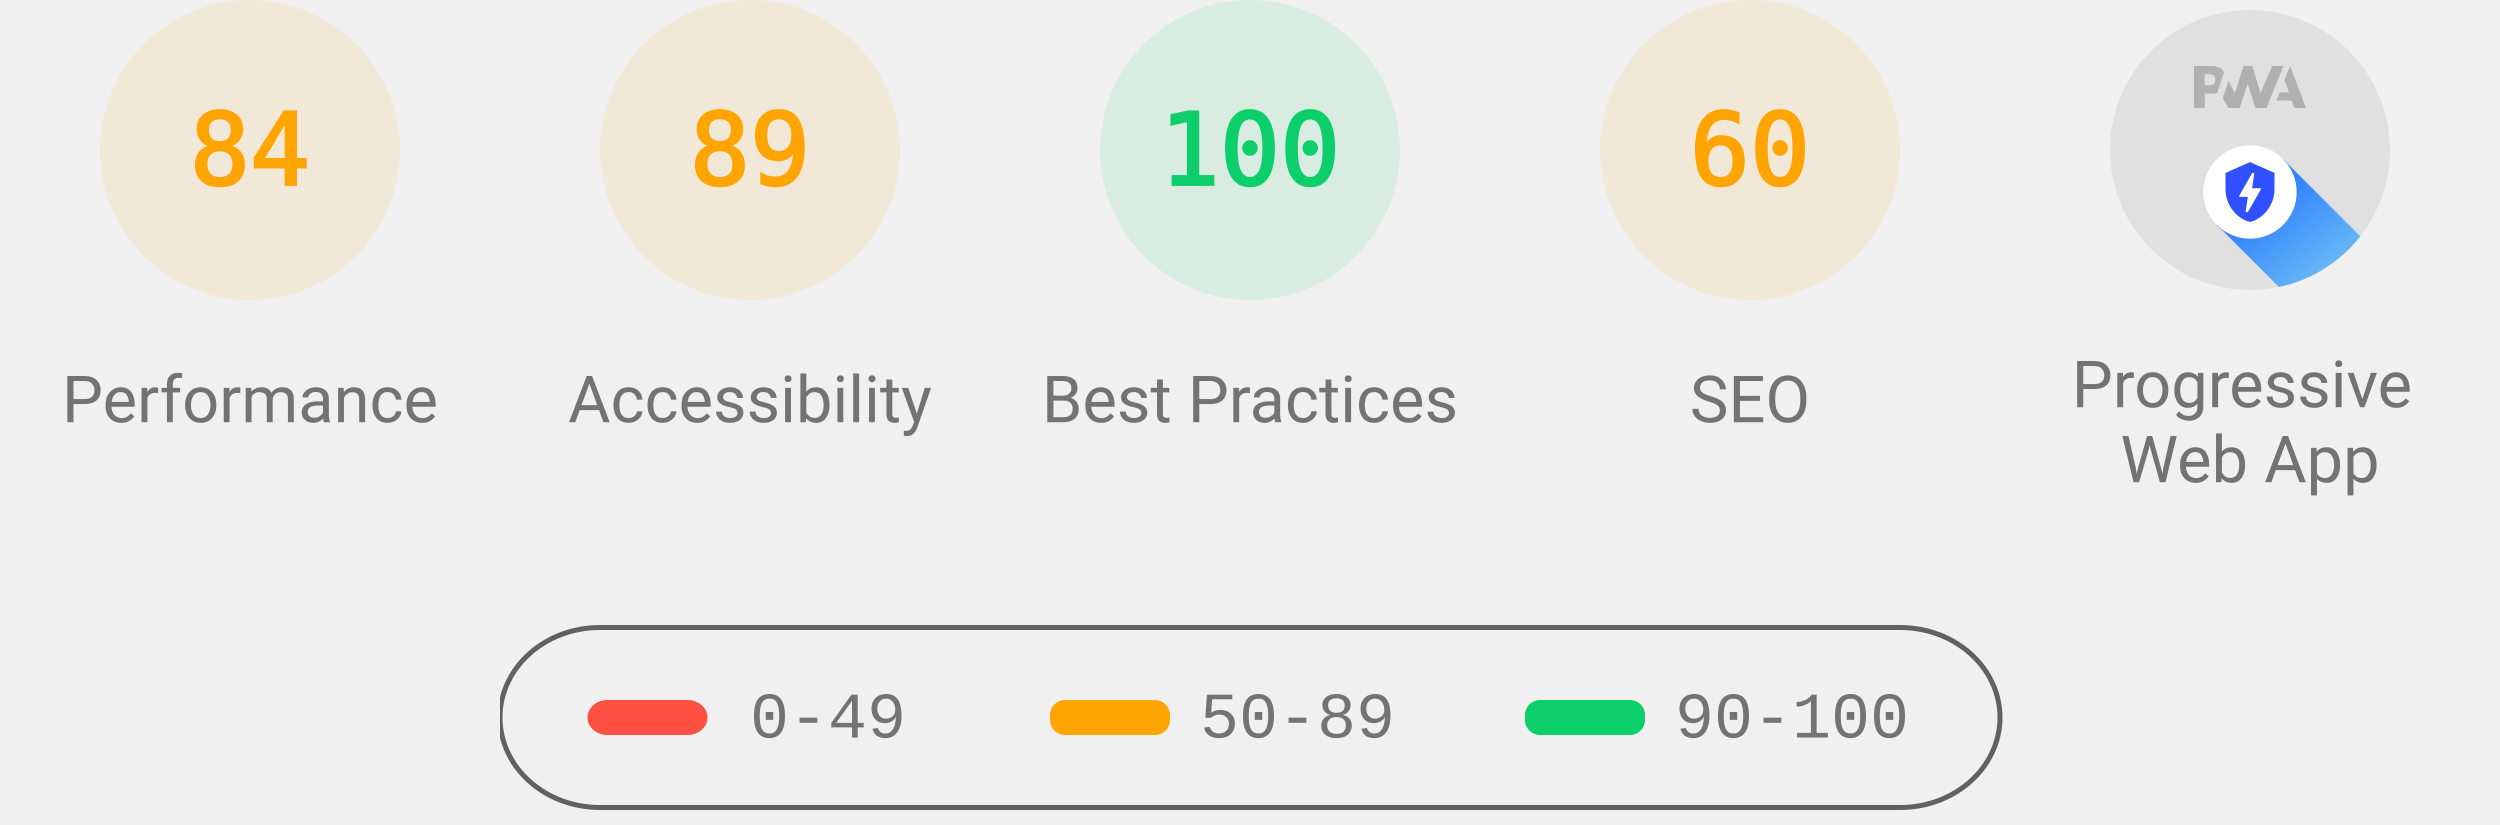
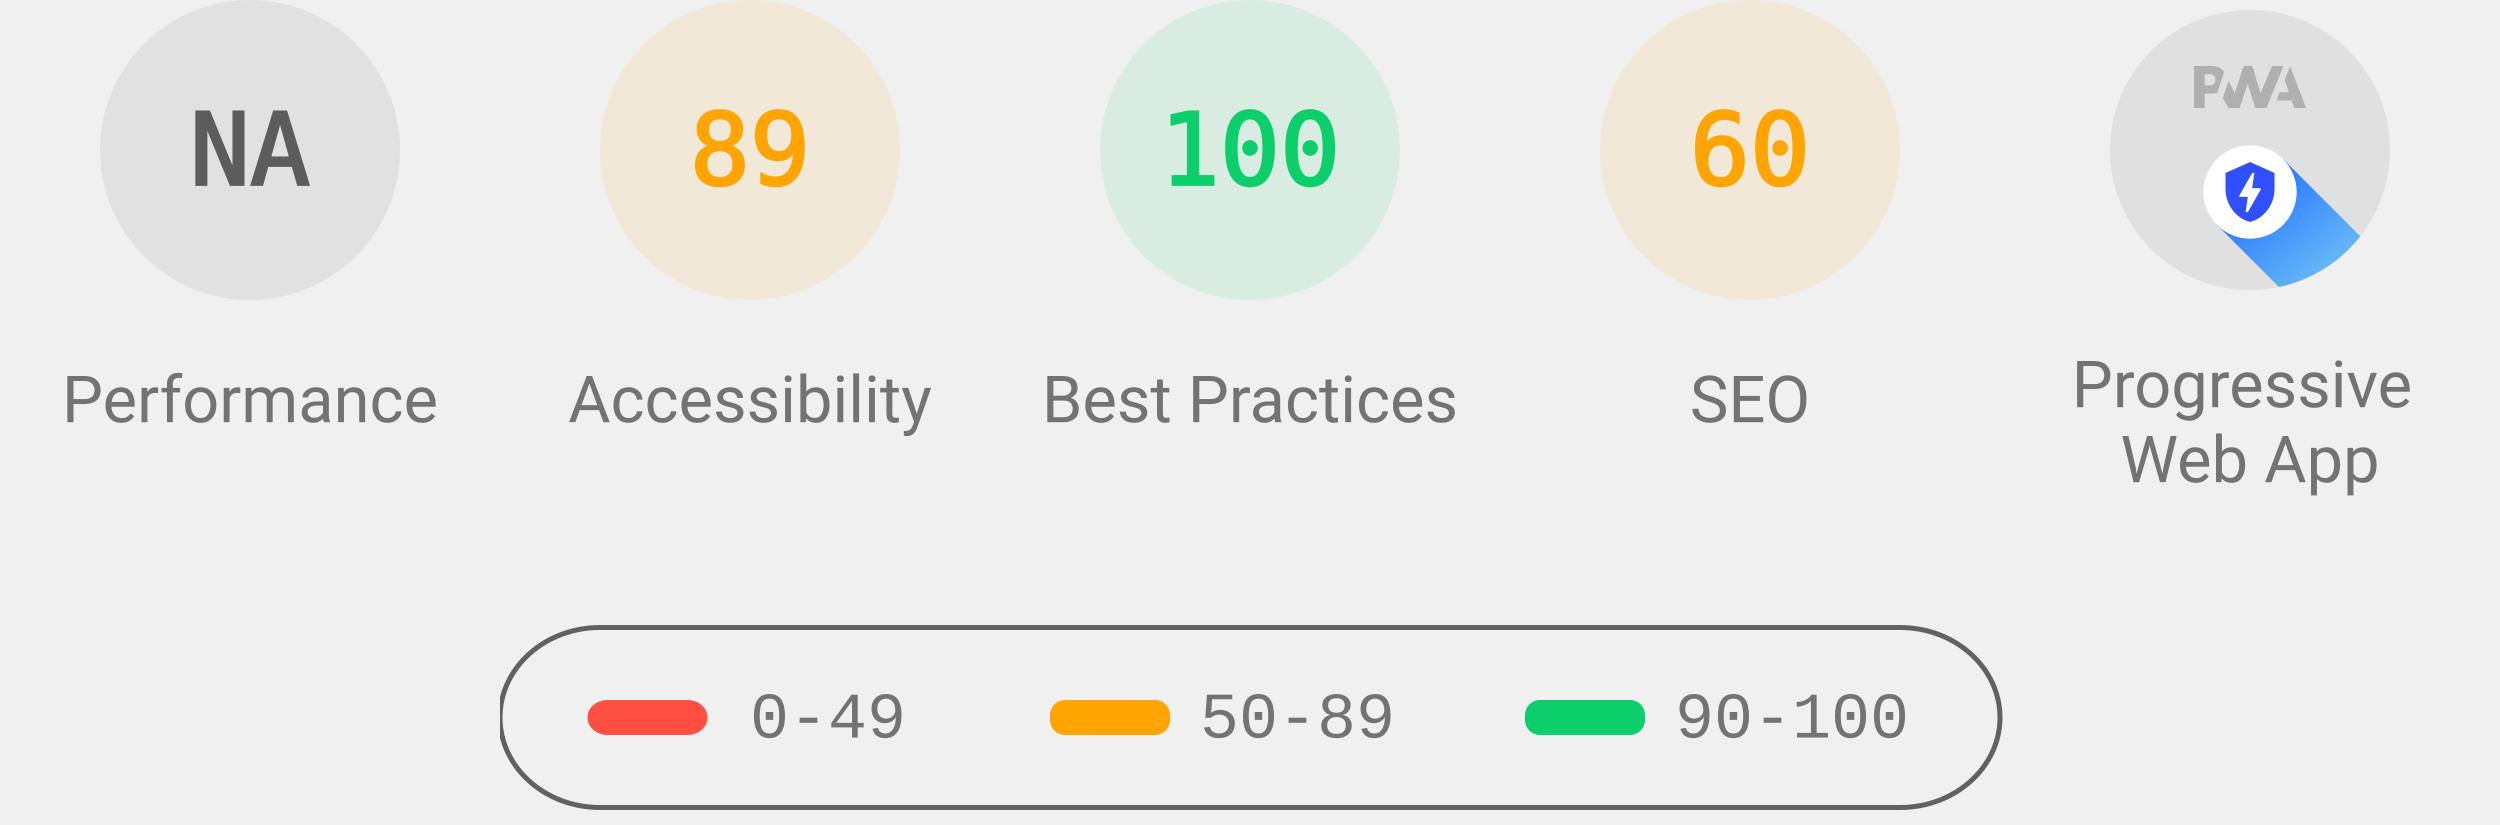
<svg xmlns="http://www.w3.org/2000/svg" class="theme--agnostic" fill="none" width="1000" height="330">
  <style>
			.gauge-base {
				opacity: 0.1
			}

			.gauge-arc {
				fill: none;
				animation-delay: 250ms;
				stroke-linecap: round;
				transform: rotate(-90deg);
				transform-origin: 100px 60px;
				animation: load-gauge 1s ease forwards
			}

			.guage-text {
				font-size: 40px;
				font-family: monospace;
				text-align: center
			}

			.guage-red {
				color: #ff4e42;
				fill: #ff4e42;
				stroke: #ff4e42
			}
			.guage-orange {
				color: #ffa400;
				fill: #ffa400;
				stroke: #ffa400
			}
			.guage-green {
				color: #0cce6b;
				fill: #0cce6b;
				stroke: #0cce6b
			}
			.theme--agnostic .guage-undefined {
				color: #5c5c5c;
				fill: #5c5c5c;
				stroke: #5c5c5c
			}
			.theme--light .guage-undefined {
				color: #1e1e1e;
				fill: #1e1e1e;
				stroke: #1e1e1e
			}
			.theme--dark .guage-undefined {
				color: #f5f5f5;
				fill: #f5f5f5;
				stroke: #f5f5f5
			}

			.guage-title {
				stroke: none;
				font-size: 26px;
				line-height: 26px;
				font-family: Roboto, Halvetica, Arial, sans-serif
			}
			.metric.guage-title {
				font-family: 'Courier New', Courier, monospace
			}
			.theme--agnostic .guage-title {
				color: #737373;
				fill: #737373
			}
			.theme--light .guage-title {
				color: #212121;
				fill: #212121
			}
			.theme--dark .guage-title {
				color: #f5f5f5;
				fill: #f5f5f5
			}

			@keyframes load-gauge {
				from {
					stroke-dasharray: 0 352.858
				}
			}
			.lh-gauge--pwa__disc {
				fill: #e0e0e0
			}
			.lh-gauge--pwa__logo {
				position: relative;
				fill: #b0b0b0
			}
			.lh-gauge--pwa__invisible {
				display: none
			}
			.lh-gauge--pwa__visible {
				display: inline
			}
			.guage-invisible {
				display: none
			}
			.lh-gauge--pwa__logo--primary-color {
				fill: #304ffe
			}
			.theme--agnostic .lh-gauge--pwa__logo--secondary-color {
				fill: #787878
			}
			.theme--light .lh-gauge--pwa__logo--secondary-color {
				fill: #3d3d3d
			}
			.theme--dark .lh-gauge--pwa__logo--secondary-color {
				fill: #d8b6b6
			}
			.theme--light #svg_2 {
				stroke: #00000022
			}
			.theme--agnostic #svg_2 {
				stroke: #616161
			}
			.theme--light #svg_2 {
				stroke: #00000022
			}
			.theme--dark #svg_2 {
				stroke: #f5f5f566
			}
		</style>
-   <svg class="guage-div guage-perf guage-orange" viewBox="0 0 200 200" width="200" height="200" x="0" y="0">
-     <circle class="gauge-base" r="56" cx="100" cy="60" stroke-width="8" />
-     <circle class="gauge-arc guage-arc-1" r="56" cx="100" cy="60" stroke-width="8" style="stroke-dasharray: 295.561, 351.858;" />
-     <text class="guage-text" x="100px" y="60px" alignment-baseline="central" dominant-baseline="central" text-anchor="middle">84</text>
+   <svg class="guage-div guage-perf guage-undefined" viewBox="0 0 200 200" width="200" height="200" x="0" y="0">
+     <circle class="gauge-base" r="56" cx="100" cy="60" stroke-width="8" />
+     <circle class="gauge-arc guage-arc-1" r="56" cx="100" cy="60" stroke-width="8" style="stroke-dasharray: 351.858, 351.858;" />
+     <text class="guage-text" x="100px" y="60px" alignment-baseline="central" dominant-baseline="central" text-anchor="middle">NA</text>
    <text class="guage-title" x="100px" y="160px" alignment-baseline="central" dominant-baseline="central" text-anchor="middle">Performance</text>
  </svg>,<svg class="guage-div guage-perf guage-orange" viewBox="0 0 200 200" width="200" height="200" x="200" y="0">
    <circle class="gauge-base" r="56" cx="100" cy="60" stroke-width="8" />
    <circle class="gauge-arc guage-arc-1" r="56" cx="100" cy="60" stroke-width="8" style="stroke-dasharray: 313.154, 351.858;" />
    <text class="guage-text" x="100px" y="60px" alignment-baseline="central" dominant-baseline="central" text-anchor="middle">89</text>
    <text class="guage-title" x="100px" y="160px" alignment-baseline="central" dominant-baseline="central" text-anchor="middle">Accessibility</text>
  </svg>,<svg class="guage-div guage-perf guage-green" viewBox="0 0 200 200" width="200" height="200" x="400" y="0">
    <circle class="gauge-base" r="56" cx="100" cy="60" stroke-width="8" />
    <circle class="gauge-arc guage-arc-1" r="56" cx="100" cy="60" stroke-width="8" style="stroke-dasharray: 351.858, 351.858;" />
    <text class="guage-text" x="100px" y="60px" alignment-baseline="central" dominant-baseline="central" text-anchor="middle">100</text>
    <text class="guage-title" x="100px" y="160px" alignment-baseline="central" dominant-baseline="central" text-anchor="middle">Best Practices</text>
  </svg>,<svg class="guage-div guage-perf guage-orange" viewBox="0 0 200 200" width="200" height="200" x="600" y="0">
    <circle class="gauge-base" r="56" cx="100" cy="60" stroke-width="8" />
    <circle class="gauge-arc guage-arc-1" r="56" cx="100" cy="60" stroke-width="8" style="stroke-dasharray: 211.115, 351.858;" />
    <text class="guage-text" x="100px" y="60px" alignment-baseline="central" dominant-baseline="central" text-anchor="middle">60</text>
    <text class="guage-title" x="100px" y="160px" alignment-baseline="central" dominant-baseline="central" text-anchor="middle">SEO</text>
  </svg>,<svg class="guage-div guage-pwa" viewBox="0 0 200 200" width="200" height="200" x="800" y="0">
    <svg viewBox="0 0 60 60" width="112" height="112" x="44" y="4">
      <defs>
        <linearGradient id="lh-gauge--pwa__check-circle__gradient-0" x1="50%" y1="0%" x2="50%" y2="100%">
          <stop stop-color="#00C852" offset="0%" />
          <stop stop-color="#009688" offset="100%" />
        </linearGradient>
        <linearGradient id="lh-gauge--pwa__installable__shadow-gradient-0" x1="76.056%" x2="24.111%" y1="82.995%" y2="24.735%">
          <stop stop-color="#A5D6A7" offset="0%" />
          <stop stop-color="#80CBC4" offset="100%" />
        </linearGradient>
        <linearGradient id="lh-gauge--pwa__fast-reliable__shadow-gradient-0" x1="76.056%" y1="82.995%" x2="25.678%" y2="26.493%">
          <stop stop-color="#64B5F6" offset="0%" />
          <stop stop-color="#2979FF" offset="100%" />
        </linearGradient>
        <g id="lh-gauge--pwa__fast-reliable-badge-0">
          <circle fill="#FFFFFF" cx="10" cy="10" r="10" />
          <path fill="#304FFE" d="M10 3.58l5.25 2.34v3.5c0 3.23-2.24 6.26-5.25 7-3.01-.74-5.25-3.77-5.25-7v-3.5L10 3.58zm-.47 10.74l2.76-4.83.03-.07c.04-.08 0-.24-.22-.24h-1.64l.47-3.26h-.47l-2.7 4.77c-.02.01.05-.1-.04.05-.09.16-.1.31.18.31h1.63l-.47 3.27h.47z" />
        </g>
        <g id="lh-gauge--pwa__installable-badge-0">
          <circle fill="#FFFFFF" cx="10" cy="10" r="10" />
          <path fill="#009688" d="M10 4.167A5.835 5.835 0 0 0 4.167 10 5.835 5.835 0 0 0 10 15.833 5.835 5.835 0 0 0 15.833 10 5.835 5.835 0 0 0 10 4.167zm2.917 6.416h-2.334v2.334H9.417v-2.334H7.083V9.417h2.334V7.083h1.166v2.334h2.334v1.166z" />
        </g>
      </defs>
      <g stroke="none" fill-rule="nonzero">
        <circle class="lh-gauge--pwa__disc" cx="30" cy="30" r="30" />
        <g class="lh-gauge--pwa__logo">
          <path d="M35.66 19.39l.7-1.75h2L37.4 15 38.6 12l3.4 9h-2.51l-.58-1.61z" />
          <path d="M33.52 21l3.65-9h-2.42l-2.5 5.82L30.5 12h-1.86l-1.9 5.82-1.35-2.65-1.21 3.72L25.4 21h2.38l1.72-5.2 1.64 5.2z" />
          <path fill-rule="nonzero" d="M20.3 17.91h1.48c.45 0 .85-.05 1.2-.15l.39-1.18 1.07-3.3a2.64 2.64 0 0 0-.28-.37c-.55-.6-1.36-.91-2.42-.91H18v9h2.3V17.9zm1.96-3.84c.22.22.33.5.33.87 0 .36-.1.65-.29.87-.2.23-.59.35-1.15.35h-.86v-2.41h.87c.52 0 .89.1 1.1.32z" />
        </g>
        <rect class="lh-gauge--pwa__component lh-gauge--pwa__na-line lh-gauge--pwa__invisible" fill="#FFFFFF" x="20" y="32" width="20" height="4" rx="2" />
        <g class="lh-gauge--pwa__component lh-gauge--pwa__fast-reliable-badge lh-gauge--pwa__visible" transform="translate(20, 29)">
          <path fill="url(#lh-gauge--pwa__fast-reliable__shadow-gradient-0)" d="M33.63 19.49A30 30 0 0 1 16.2 30.36L3 17.14 17.14 3l16.49 16.49z" />
          <use href="#lh-gauge--pwa__fast-reliable-badge-0" />
        </g>
        <g class="lh-gauge--pwa__component lh-gauge--pwa__installable-badge lh-gauge--pwa__invisible" transform="translate(20, 29)">
          <path fill="url(#lh-gauge--pwa__installable__shadow-gradient-0)" d="M33.629 19.487c-4.272 5.453-10.391 9.39-17.415 10.869L3 17.142 17.142 3 33.63 19.487z" />
          <use href="#lh-gauge--pwa__installable-badge-0" />
        </g>
        <g class="lh-gauge--pwa__component lh-gauge--pwa__fast-reliable-installable-badges lh-gauge--pwa__invisible">
          <g transform="translate(8, 29)">
            <path fill="url(#lh-gauge--pwa__fast-reliable__shadow-gradient-0)" d="M16.321 30.463L3 17.143 17.142 3l22.365 22.365A29.864 29.864 0 0 1 22 31c-1.942 0-3.84-.184-5.679-.537z" />
            <use href="#lh-gauge--pwa__fast-reliable-badge-0" />
          </g>
          <g transform="translate(32, 29)">
            <path fill="url(#lh-gauge--pwa__installable__shadow-gradient-0)" d="M25.982 11.84a30.107 30.107 0 0 1-13.08 15.203L3 17.143 17.142 3l8.84 8.84z" />
            <use href="#lh-gauge--pwa__installable-badge-0" />
          </g>
        </g>
        <g class="lh-gauge--pwa__component lh-gauge--pwa__check-circle lh-gauge--pwa__invisible" transform="translate(18, 28)">
          <circle fill="#FFFFFF" cx="12" cy="12" r="12" />
          <path fill="url(#lh-gauge--pwa__check-circle__gradient-0)" d="M12 2a10 10 0 1 0 0 20 10 10 0 0 0 0-20zm-2 15l-5-5 1.41-1.41L10 14.17l7.59-7.59L19 8l-9 9z" />
        </g>
      </g>
    </svg>
    <text class="guage-title" y="160px" alignment-baseline="central" dominant-baseline="central" text-anchor="middle">
      <tspan x="100px" dy="-6px">Progressive</tspan>
      <tspan x="100px" dy="30px">Web App</tspan>
    </text>
  </svg>
  <svg width="604" height="76" x="200" y="250">
    <g>
      <rect fill="none" id="canvas_background" height="80" width="604" y="-1" x="-1" />
      <g display="none" overflow="visible" y="0" x="0" height="100%" width="100%" id="canvasGrid">
        <rect fill="url(#gridpattern)" stroke-width="0" y="0" x="0" height="100%" width="100%" />
      </g>
    </g>
    <g>
      <rect fill-opacity="0" stroke-width="2" rx="40" id="svg_2" height="72" width="600" y="1" x="0" fill="#000000" />
      <rect stroke="#000" rx="8" id="svg_3" height="14" width="48" y="30" x="35" stroke-opacity="null" stroke-width="0" fill="#ff4e42" />
      <rect stroke="#000" rx="6" id="svg_4" height="14" width="48" y="30" x="220" stroke-opacity="null" stroke-width="0" fill="#ffa400" />
      <rect stroke="#000" rx="6" id="svg_5" height="14" width="48" y="30" x="410" stroke-opacity="null" stroke-width="0" fill="#0cce6b" />
      <text class="metric guage-title" xml:space="preserve" text-anchor="start" font-size="26" id="svg_6" y="45" x="100" stroke-opacity="null" stroke-width="0" stroke="#000">0-49</text>
      <text class="metric guage-title" xml:space="preserve" text-anchor="start" font-size="26" id="svg_7" y="45" x="280" stroke-opacity="null" stroke-width="0" stroke="#000">50-89</text>
      <text class="metric guage-title" xml:space="preserve" text-anchor="start" font-size="26" id="svg_8" y="45" x="470" stroke-opacity="null" stroke-width="0" stroke="#000">90-100</text>
    </g>
  </svg>
</svg>
